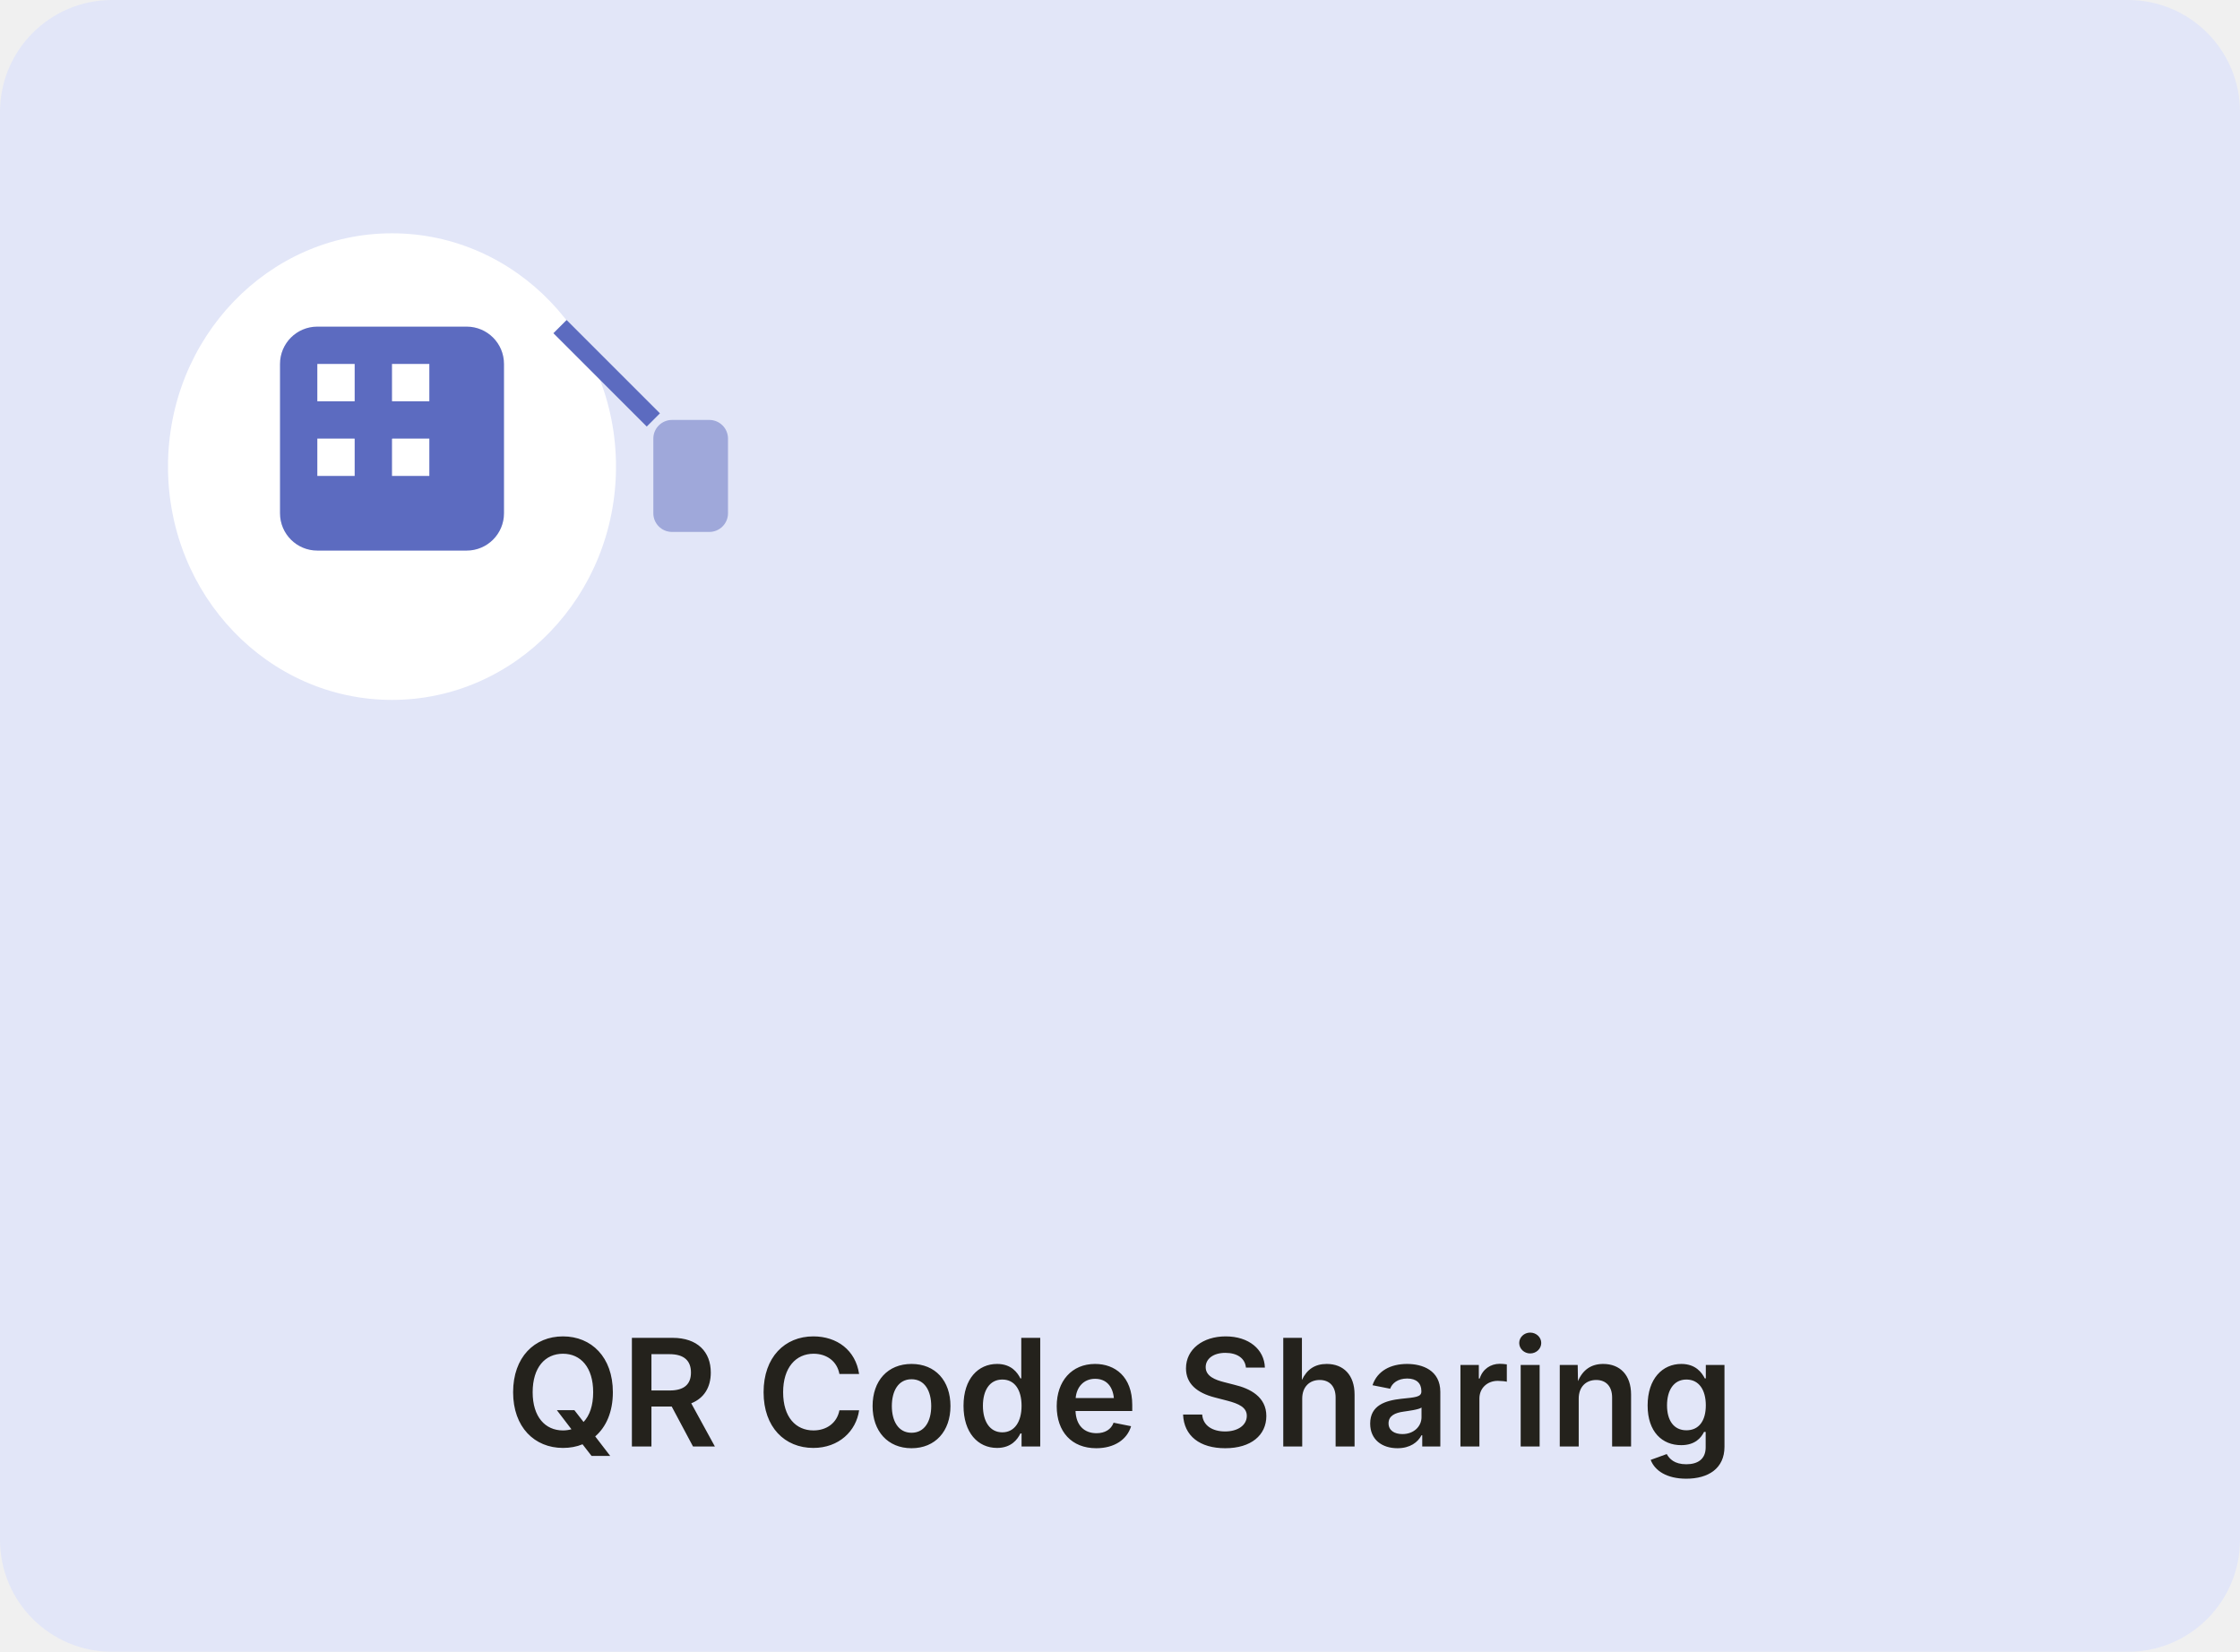
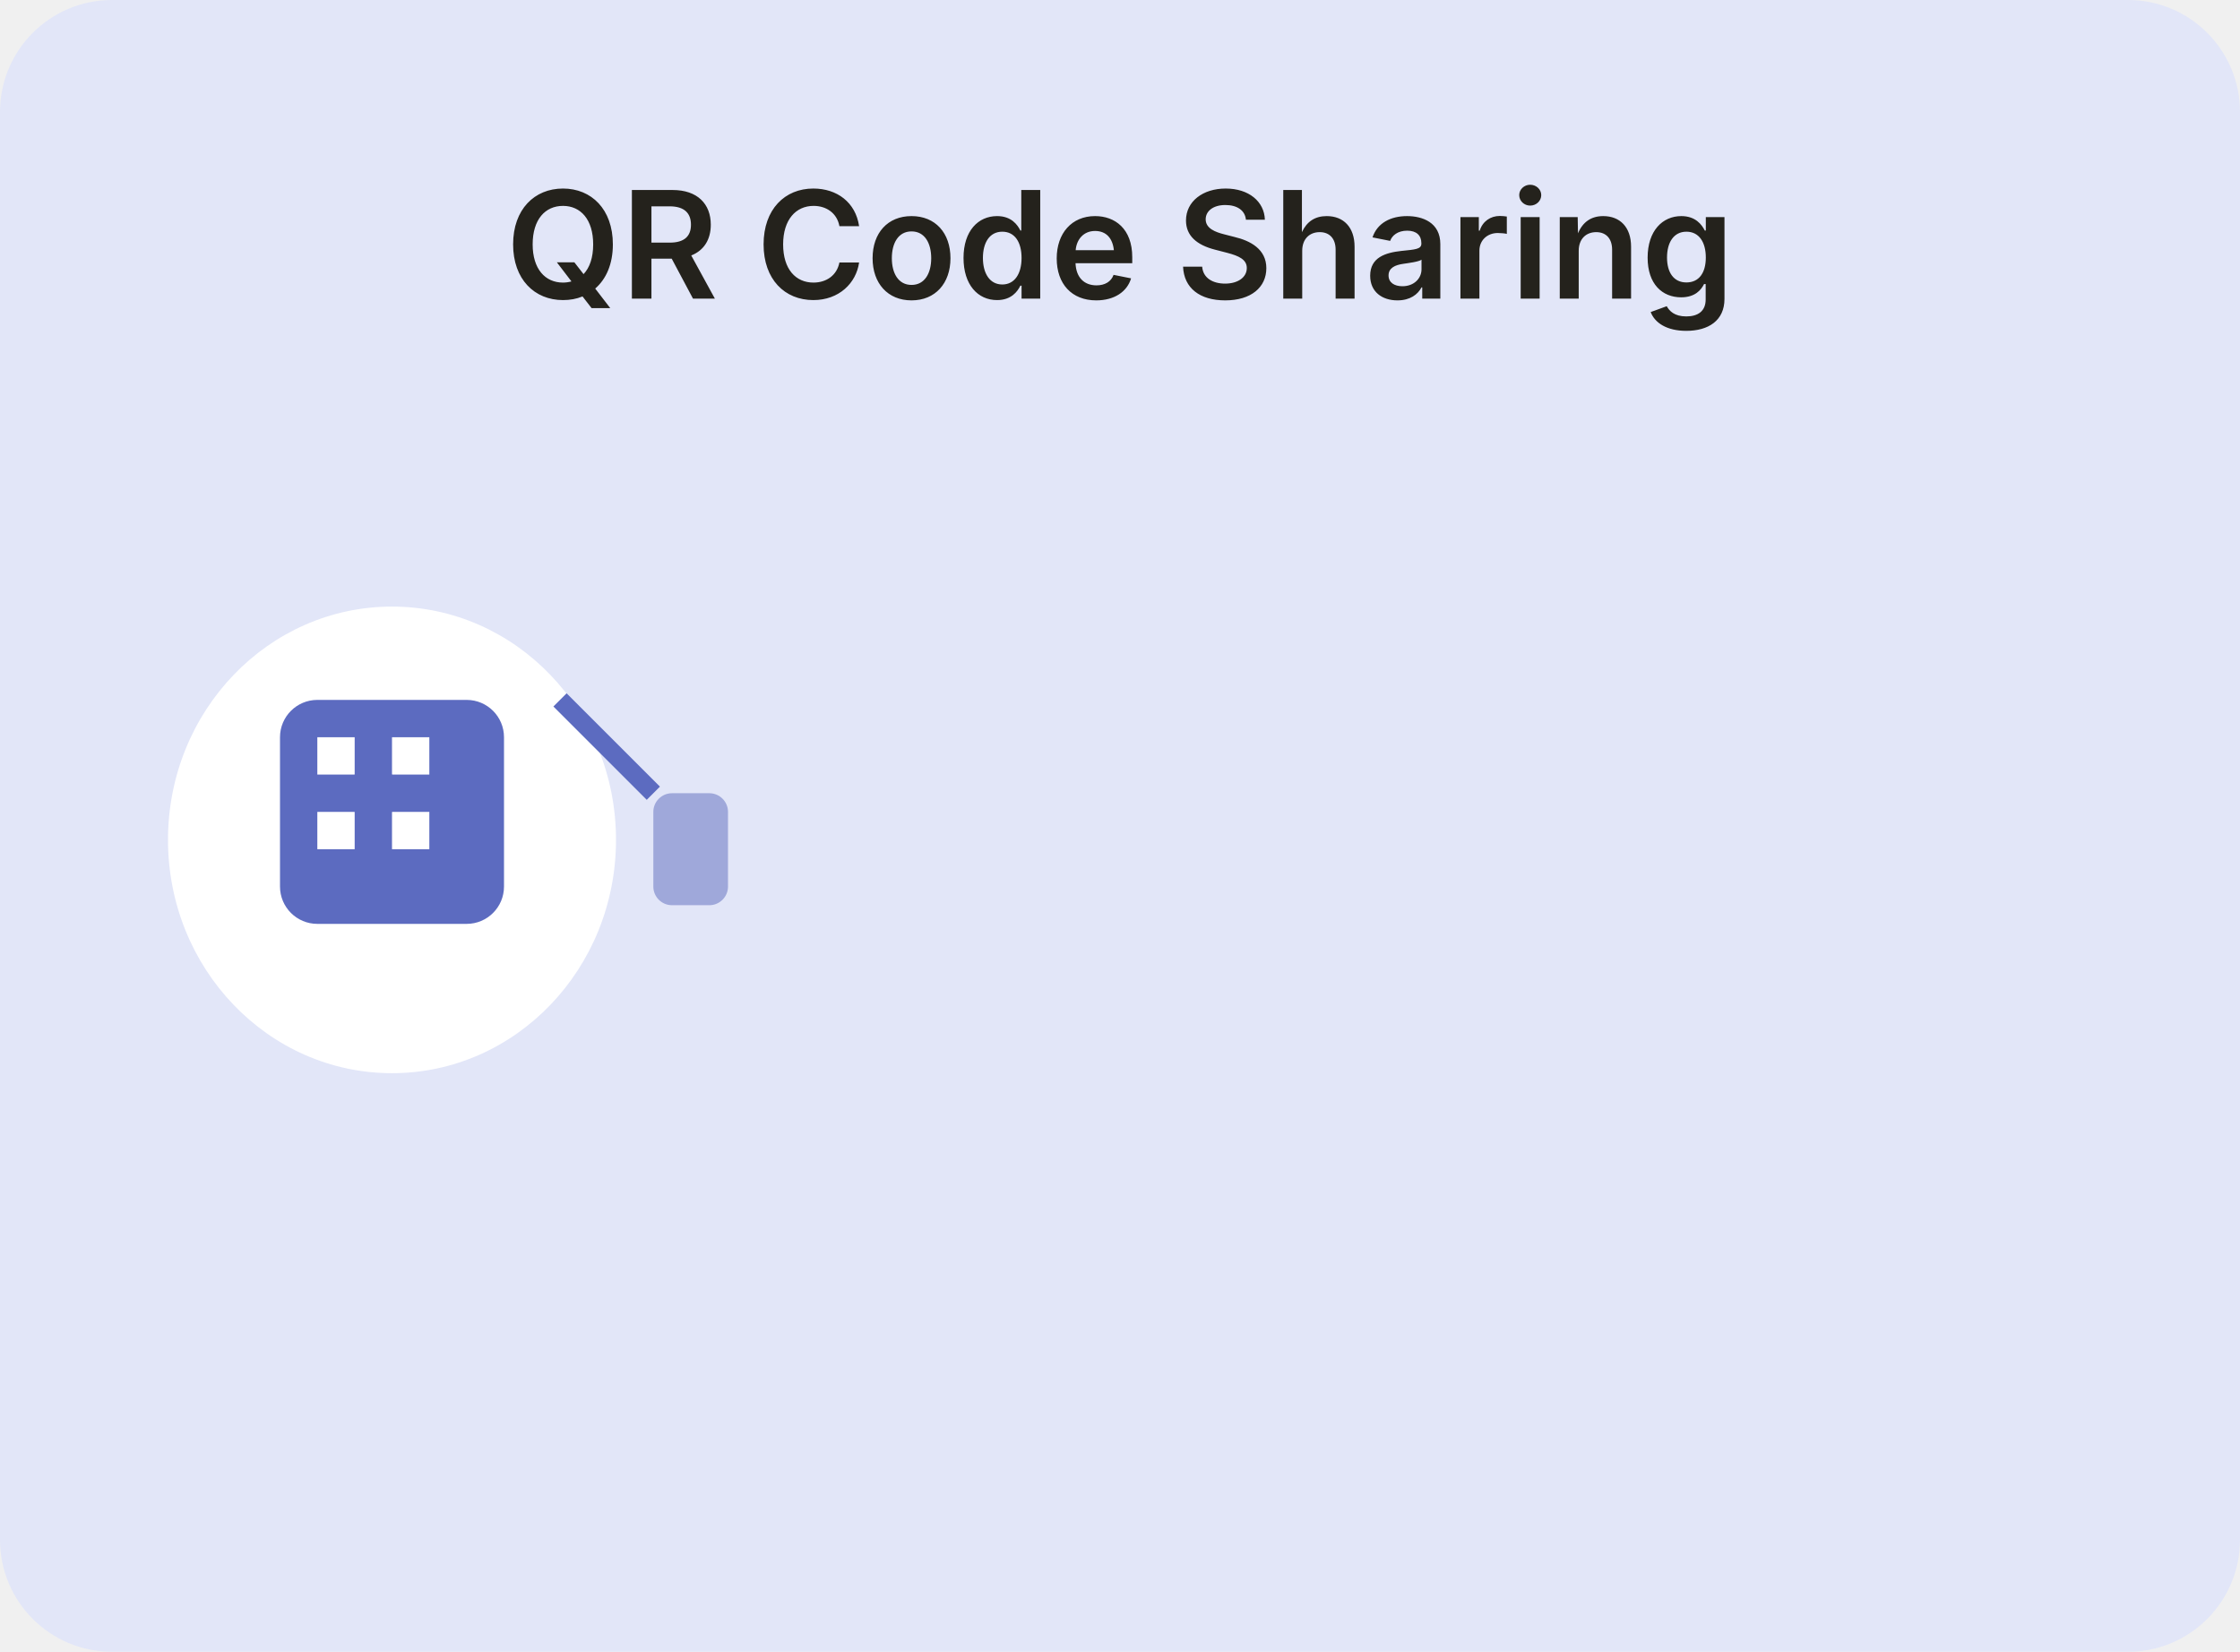
<svg xmlns="http://www.w3.org/2000/svg" width="240" height="177" viewBox="0 0 240 177">
  <rect width="240" height="177" rx="12" fill="#E2E6F8" />
-   <ellipse cx="42" cy="50" rx="24" ry="25" fill="white" />
-   <rect x="30" y="35" width="24" height="24" rx="4" fill="#5C6BC0" />
-   <rect x="34" y="39" width="4" height="4" fill="white" />
-   <rect x="42" y="39" width="4" height="4" fill="white" />
-   <rect x="34" y="47" width="4" height="4" fill="white" />
-   <rect x="42" y="47" width="4" height="4" fill="white" />
-   <rect x="38" y="43" width="4" height="4" fill="#5C6BC0" />
-   <path d="M60 35 L70 45" stroke="#5C6BC0" stroke-width="2" />
-   <rect x="70" y="45" width="8" height="12" rx="2" fill="#9FA8DA" />
-   <text x="120" y="155" text-anchor="middle" font-family="Inter, sans-serif" font-size="16" font-weight="600" fill="#24221c">
+   <text x="120" y="32" text-anchor="middle" font-family="Inter, sans-serif" font-size="16" font-weight="600" fill="#24221c">
    QR Code Sharing
  </text>
+   <ellipse cx="42" cy="90" rx="24" ry="25" fill="white" />
+   <rect x="30" y="75" width="24" height="24" rx="4" fill="#5C6BC0" />
+   <rect x="34" y="79" width="4" height="4" fill="white" />
+   <rect x="42" y="79" width="4" height="4" fill="white" />
+   <rect x="34" y="87" width="4" height="4" fill="white" />
+   <rect x="42" y="87" width="4" height="4" fill="white" />
+   <rect x="38" y="83" width="4" height="4" fill="#5C6BC0" />
+   <path d="M60 75 L70 85" stroke="#5C6BC0" stroke-width="2" />
+   <rect x="70" y="85" width="8" height="12" rx="2" fill="#9FA8DA" />
</svg>
